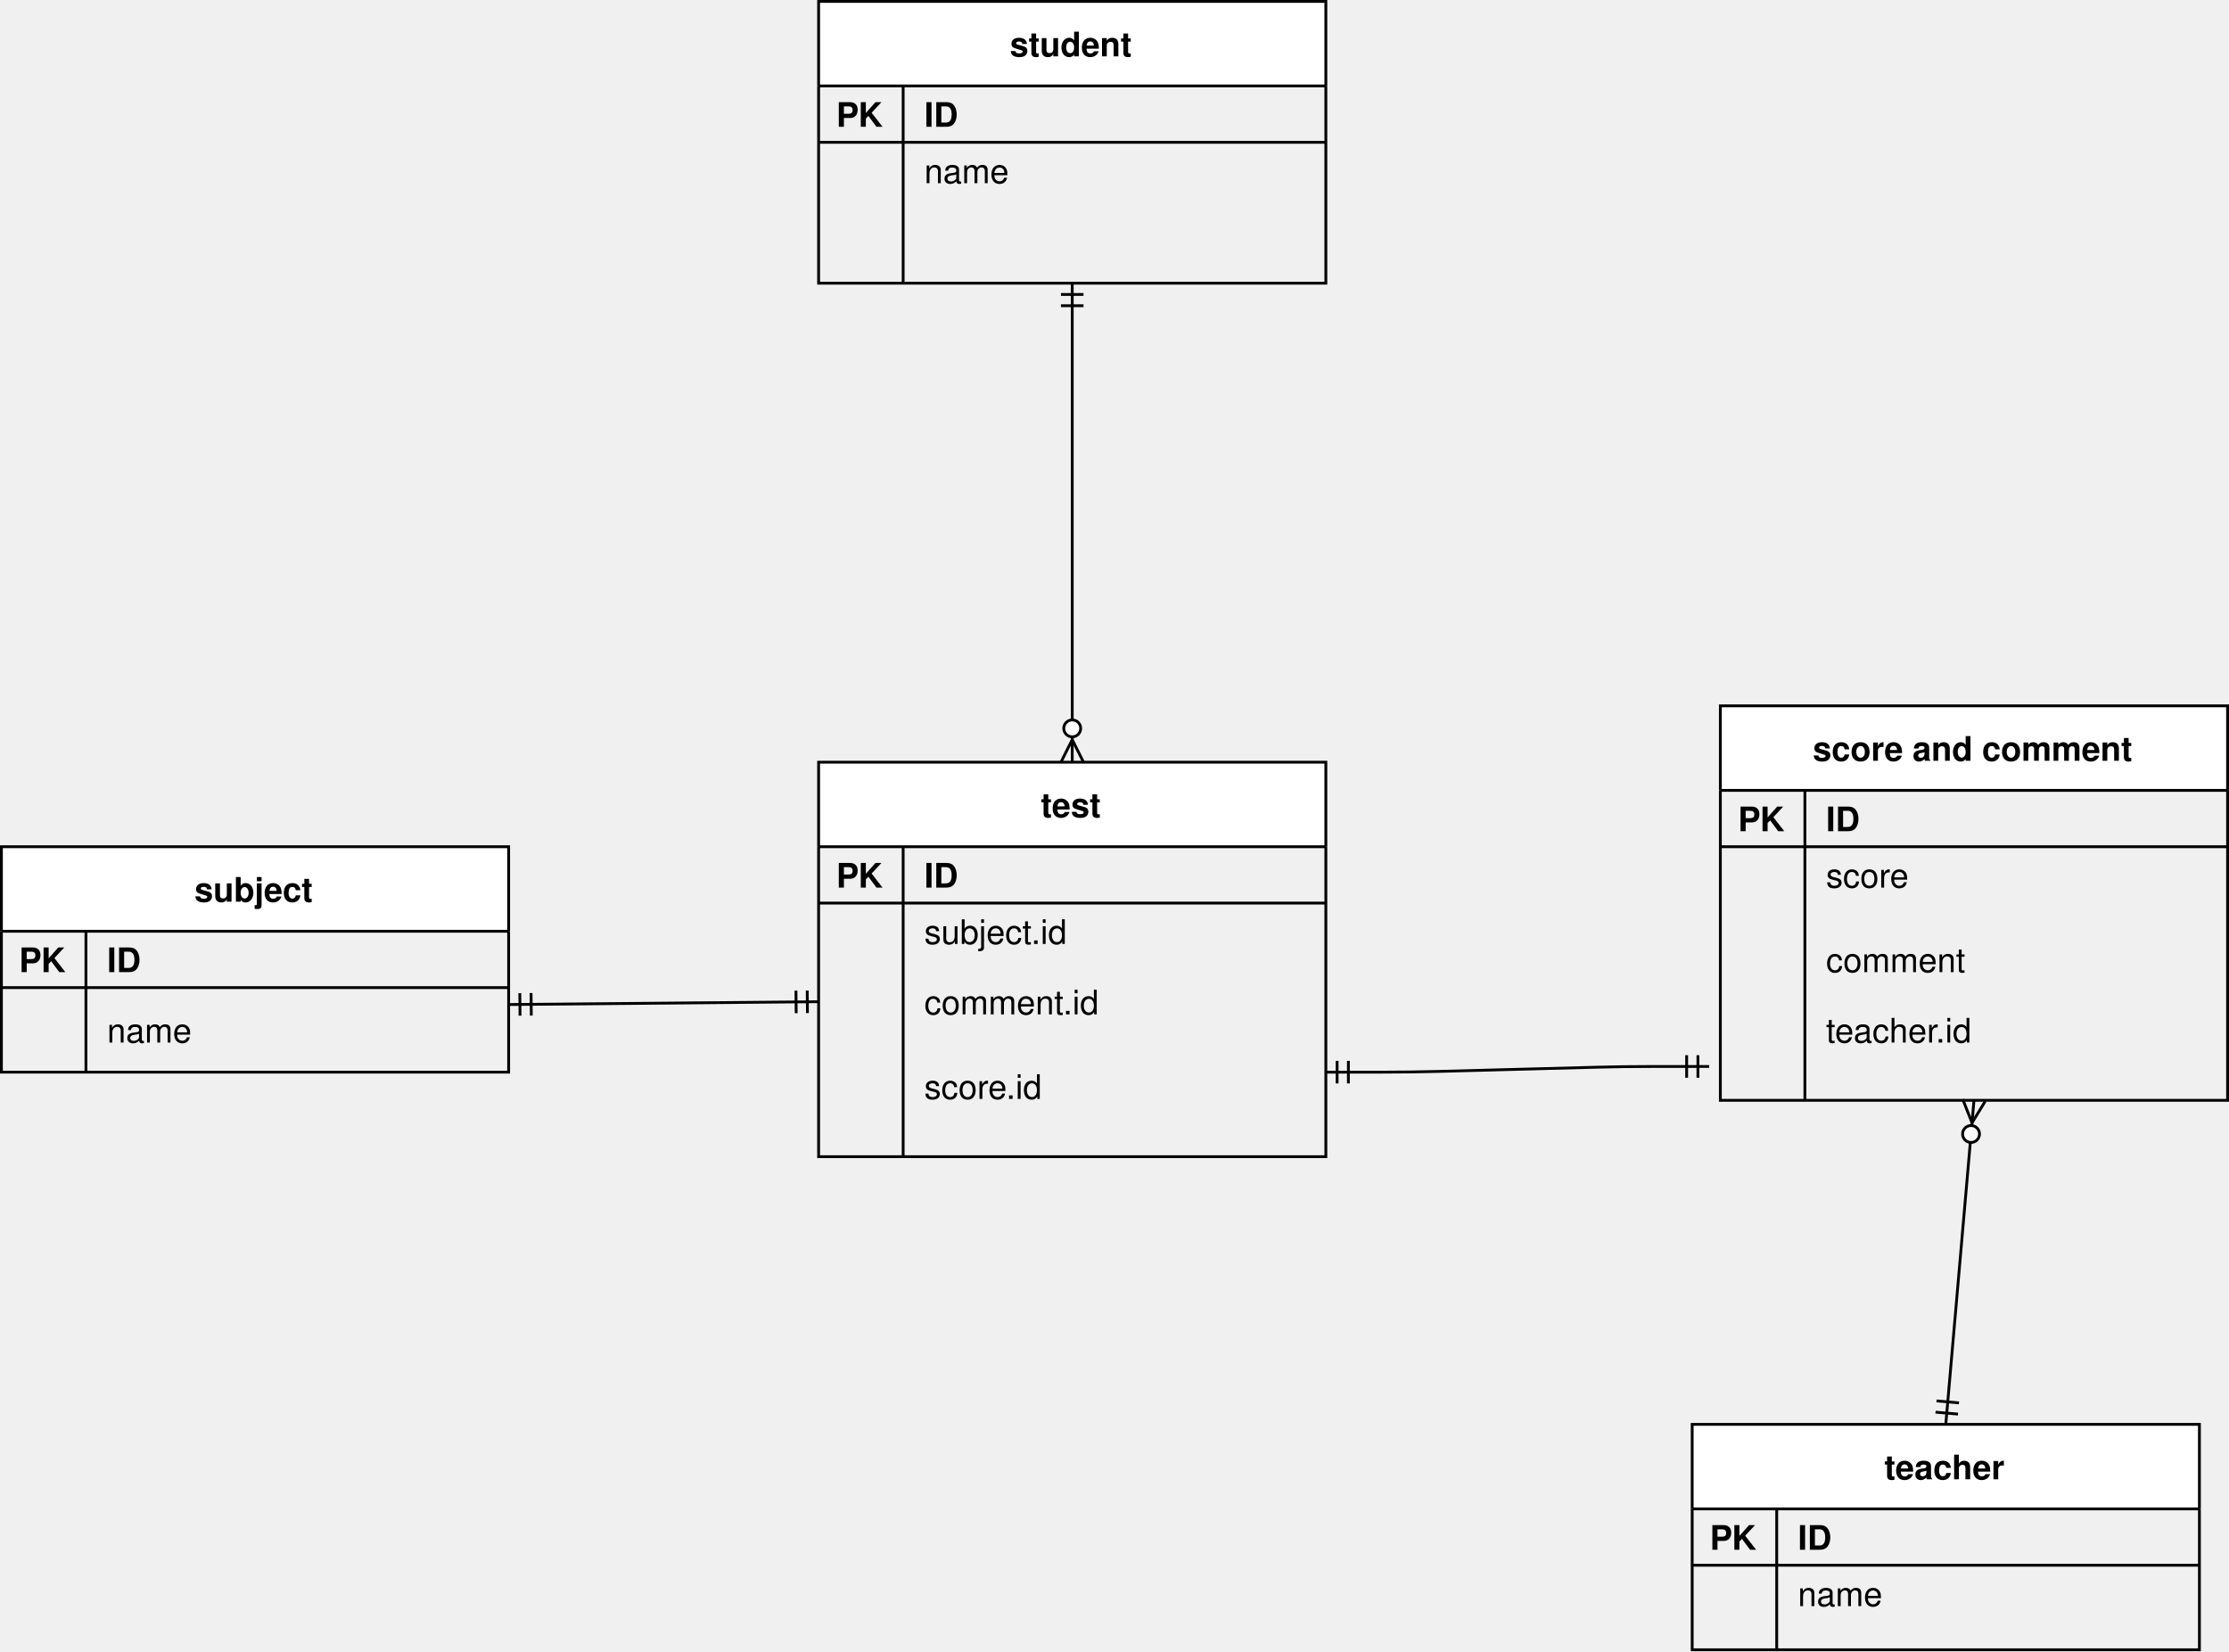
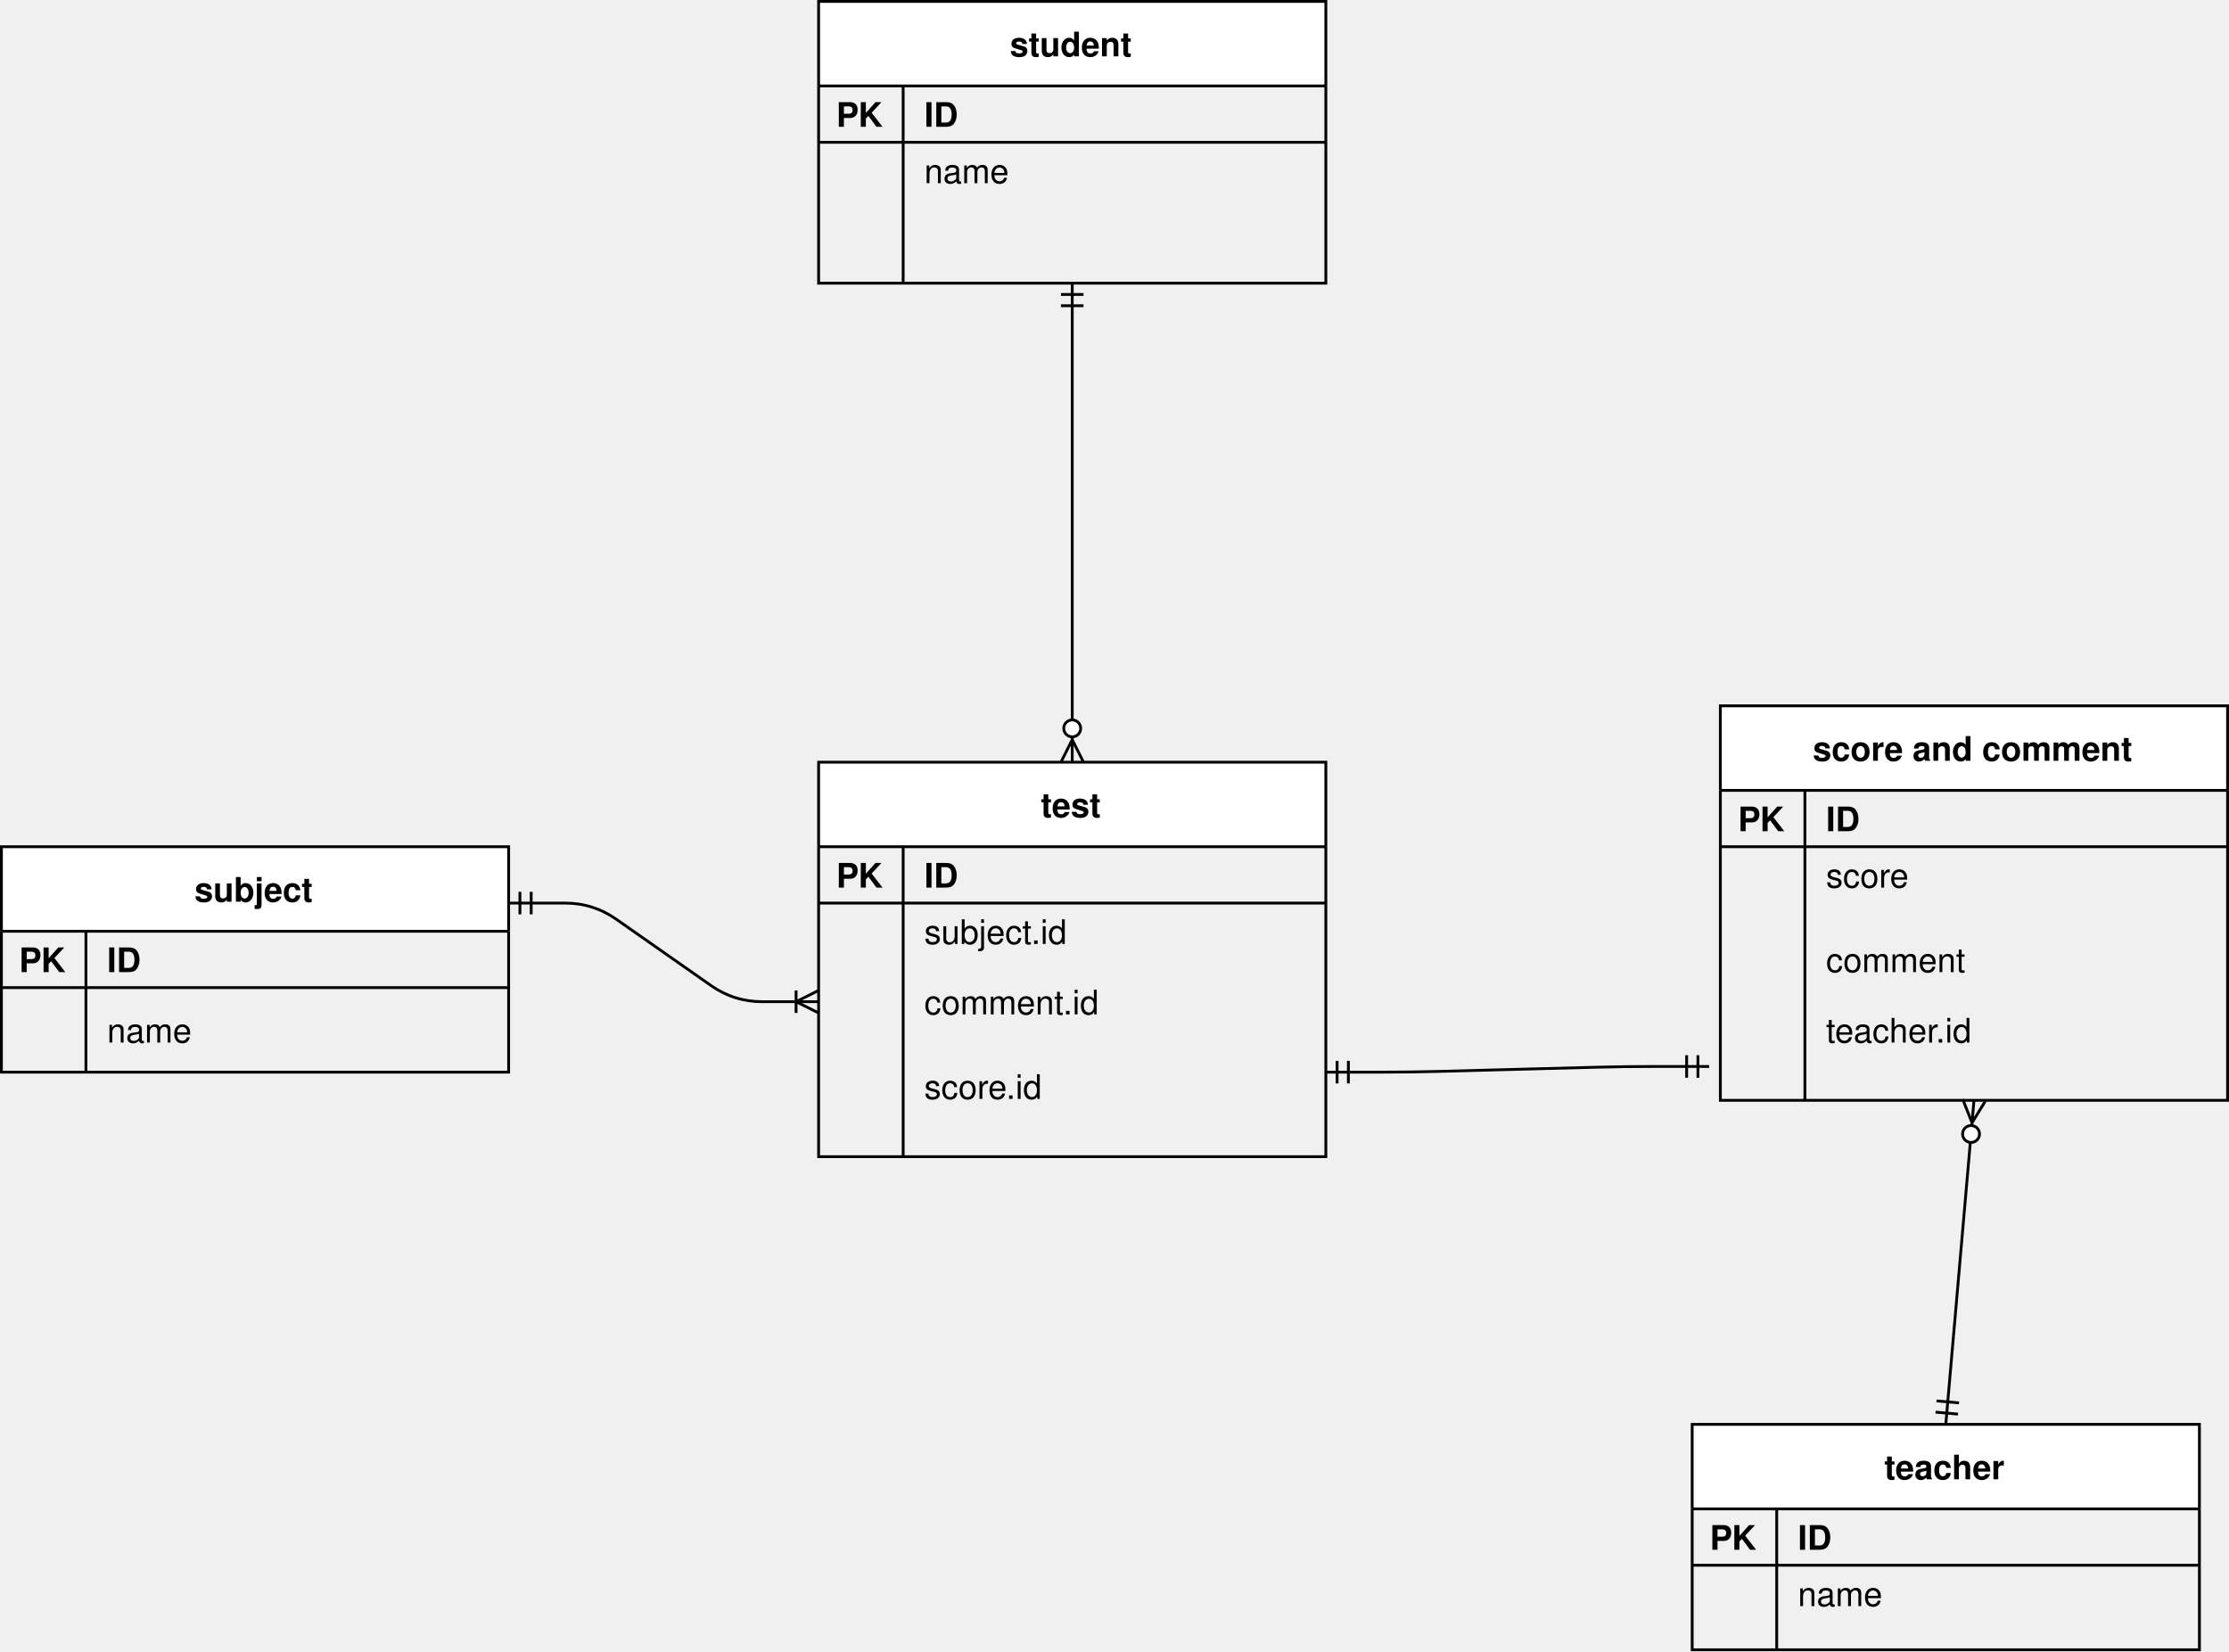
- <svg xmlns="http://www.w3.org/2000/svg" host="65bd71144e" version="1.1" width="791px" height="586px" viewBox="-0.5 -0.5 791 586" content="&lt;mxfile&gt;&lt;diagram id=&quot;VIINrf_LNTF5bqvpX-rS&quot; name=&quot;ページ1&quot;&gt;7Vxtc6I6GP01fLwdSITaj6v1vsztzu10d+bufkwlVe4gcSC2ur/+JpCAEFNRkSA60+mYGAI5z8nJyQNiwfFi/UeMlvOvxMehBWx/bcFHCwDoeuw/r9hkFe7gIauYxYGfVTlFxbfgFxaVtqhdBT5OSg0pISENluXKKYkiPKWlOhTH5KPc7I2E5bMu0QwrFd+mKFRr/w18Os9qh+C+qP8TB7O5PLPjifEtkGwsRpLMkU8+tqrgxILjmBCafVqsxzjk2ElcsuN+13ybX1iMI1rrgAdxze8oXInRJXTl88OzC6QbOWp2rUv+kaJXXjVKKIqpCA60WQWDm6IgwjGrcNJyGKJlEqTNs5p5EPpPaENWVHYkS6O3YI39lyw2vC0L0xPrjBd552+s82/iYvjXKAxmEfs8ZZfKzziKccKu5QklVLQQA8MxxWstPE4OOiMrJgtM4w1rIpkqGbcpE/CjiLozFHXz7YjbohIJps3yrotgsA8iHrrYDJXYaIPCxkQDFL4wuqNolsanDD/H0I/J8juKZ5iKiiUJOHqTd4ZHDnQQhmMSEh7FiES8J0qW4ssQv8ljXwmlZCGDJcaed5qO2x2xP4bE2L5zLZdd7piVnaLM/njzmI5JlNCYcYf3gVkIPzAPY80QZhxWgyiCBmsGDTQSswclZs9/Hxa1VLNQEbWDA2JXAlKdOoQB+hamsjMPfDbX6yM93I30FrTwTMgCOaW2kP3r0TCyUoSytqNkiaZBNHvKjvQq0LtngX5taUnuni0UzkUIUzVaXRMmt0VhAjY4MWaNTx7sB7K/k1RJ0NGQKkEF1ggtcNd1qXmwjeiQal5vOnS4Dt23qkOnmtoO65AG5lZ0SPWdPdYgDdAmNMhRbak1gRabP0M7mZIY8xNEfpqNWCz4GMbA+mJrg3NFu2tPBkroEPDqbq8HjUTuMlys6e21YHgnttfAUV1sf7bXgpFmFhBHNbJXtL3WQm9kSRlchDCZtrX7hKnV7bXjds1/NWZrMzoaUiVPgVWYqm4LU/NomxAisMPb3oToYCGqu7+GjcTsVFfbXSECGpj3CFEzsHYufXpGDdIBfaAGNQK8c8vxNaFB+R3pVkTI6W+SzzkuydcMrGqSj2I0neP4jrXprRzpIDchR0DdJlM+TW/pPOVhGTCsKTnNpPPAZeyajafzMgZ3I50H1F1zj9J5wODGGagb52tK5+mgN7KLvjnYJoSp1XQe6K+BBQbvUgPVwCar1/8YVL02sDrITaiRPNlNjU5So1ZzerC/OT1oMKcH1ZyeeEaj12qkg9zEdhqq2+mbGh2uRu1m9+CpO+0Oy5EG51bkSN0Mp/c6+y1GGsBNiNFA6061+F9Rek+6T5knqvtbuGEToXEvw7UaT+5lFO5Gcs9VXWuPknvucca1GWRV43pNyT0d9Ca20+7NwDYhTHWTe42s825//atr0L+6qn/t90/hdGCb8K6euiSIRwNu3pWjUzavrnxctxXz6l3GGmHcvGYc7oZ59dQ1okfm1TtumWgGWXWZuCbzqoPehHn11IcEuihMxs3rHmFq9c60d+rTBN01rxkdDamSesO/3+ZVB7YJHZKT5TNOpwqcmVSHXfdoThehYByO/C/8rW6sOHlZoMj/J8p97a4vGAjx5odkLy/85IU7VxYf19tfPm5kaR3QH/Kc7HN2FBCl4iBe2D7mGccBAyX103YeIOwrL5mr2Fk2frKKp6JVnmqgUmCtevdP85tDO99QFuMQ0eC9fCm7oinO8czFt+CJ81B21gPbuZPvwJK9ZKMQBxa0UPqCld+Dw6r7zkaudMRijDZbzcT6UGVgjk5NUtZw7XVJ+QvH5Dv5iqLNp7wU/BJMFAxzPudXzuWCvj9L7N3N5eM4mL8usMRB3c3JtjgIKxzMH844lICDSkdOtSMNAY+il2qD5Qsi+rrm7Nmje5XZD3fs0c+WPxnWeOCPzxa5CWCDCujmJSUuiSbFN6NzLFS/2Xc2AOXV6gHCfesVLx2/+JTmeI2fvZx1jlenZj7nD53jblUsqh01OcdrvJSn4SVEsxw4Na1NeenJV5udS8+RNkZmKsv0MmxjvMpvV9yq9ahLr/tKR4OaHmY/vVixeC9w1rx4uTKc/A8=&lt;/diagram&gt;&lt;/mxfile&gt;">
+ <svg xmlns="http://www.w3.org/2000/svg" host="65bd71144e" version="1.1" width="791px" height="586px" viewBox="-0.5 -0.5 791 586" content="&lt;mxfile&gt;&lt;diagram id=&quot;VIINrf_LNTF5bqvpX-rS&quot; name=&quot;ページ1&quot;&gt;7VzRbqM4FP0aHrcCE2jyOEmzM6vtaKt2pN15dIObMCI4AqdN5uvXBhsCDhPTuOAwkaoKX8Dgc6+Pz70QLHe23n1O4Gb1FQcosoAd7Cz3zgLA9Xz6nxn2ucEbTXLDMgmD3OSUhqfwJ+JGm1u3YYDSyoEE44iEm6pxgeMYLUjFBpMEv1UPe8FR9aobuESS4WkBI9n6bxiQVW4dg9vS/gWFy5W4suPz8a2hOJiPJF3BAL8dmNy55c4SjEm+td7NUMSwE7jk5/3ZsLe4sQTFROmECb/nVxht+ehSsg3Y6fkNkr0YNb3XDdsk8JmZpimBCeHOcW1qoHATGMYooQYna0cR3KRhdnhuWYVRcA/3eEtER6I1fQl3KHjMfcOOpW66p52xJuv8hXb+xG+G7YZRuIzp9oLeKrviNEEpvZd7mBJ+hIwFh+cVJQTtDkwcm88IrxFJ9vQQEaki4vbVAHwrve6MuW116HGbGyGPtGXRdekMusH90eSbseSbRqfQYZIQRo803GG8zPxThZ9hGCR48w0mS0S4YYNDht78lUJUAB1G0QxHmHkxxjHrieAN3xmhF3HuMyYEr4Wz+NiLTrNxe1P6R5GY2Tee5dHbndG2U7bpHzs8ITMcpyShscP6QNSFb4i58ZgLi4A97UTuNFfRaUCLzyaSzx7+bue1jLNg6bXWDrFrDqlPHUyxe4ky2lmFAZ3rDUiPlZE+gNb9IGSBmFIHyP511zOygoTyY6fpBi7CeHmfn+nXoPc+BPqd1Rjk3oe5wpFcYSIx1b1lGjF5HRITsMGZPtM+eVAQiv7UWamMPUNYyZVgjeEamc5L+sHuhYdk8XrlofY8dNspD50rak3hIXWYO+EhWXcOhYPUge6DgxxZllpz16LzZ2ynC5wgdoE4yKoR6zUb1gxYn+xG5/xG2bUvHMV5CPiq6fVIi+cuQ8V2ml6X4Wxkeg0cWcVeaHpdhp8ZC4gjC9mhptdtoO9lSRldBDF1KmvfQUydpteOZ5r+ep+sLWLPEFbyJVi5qDKbmPSj3QcRgSPa9kpErYlINb92tfjsXFVrCBEBdZhPEJEeWI0rn+rioBZAt+QgLcA71xqfDg4qnkh3QkLOQIp8jrYinx5Y5SIfQXCxQskNPWYYdNQC8j7oCMhpMmHT9FrOk16WAWNFytFTzgOXkTV3W84rwtXMch6Qs+ZLLecBsxJnICfOgy3ntYC+lyz6qmB1EFOn5TwwEAELzHpKDWQBm26ff1CohiNgW0DeBxuJi13Z6Cw26rSm5w6kplfEnhnptCvX9Pg7GsNhoxaQ95FOu3I6fWWj9mzUbXXPPTfTNoWO1HHuhI7kZDh71jkgMlIHvA8yGjWq00b8f6PynlCfok6k+lu4sQ7XeJehWrst7hXxamZxz5NV66UW9zxtwlUPsrJwHWxxrwX0faTT3lXA6iAm1eKelnXeG4h+9czSr56sXwf0U7gWYPehXX15SeCvBly1K0OnKl498bpuJ+LVv4w1olvxWgSsmeLVl9eISxWvvrZlQg+y8jIxWPHaAvo+xKsvvyRgIjF1K17bE1OnT6b9c98mMES8FrFnCCvJD/wHJF5bgN0HD40VBFLGwLlIdeh9T1dkHfGIQ3HwiX3VjTbnjz9Rgr/hrzDeC2lb7lvDOPgncwPaheQ/BvKNx1vfRWd0+24nQps19qIR03EdnMSa3w/3ladlLXFeo35N8TZZ8OEVn20ggj6tgydBKKh8kO6XU6R4FnT0g2QJiiAJX1HlRo45j1/jgXHtQVhMau943tb8n4+Jn1WGgNTRqNaRU+8ox0HqKIulYuCK4SUrDvFb/EFM7/bpkF8F33WPpEMflqqOFd6tYgEv9BYdZ0j2j1ng4nhe7pmqckI575sJQUzuP+wbm2F3ML9vJq57Yo5nrQeUhBSOLG/+5cSvzHHxwrsxc7w+NYs533aOe3WyqHekc44rfP9E8xLSsBw4p0Ll6NJTrDZHlx6lJaRQrtXwsg0LL7/2MwGvXmNRDa/bWkejekcaw2ui8AaWXs6i60mbGKwSlnciBo+GxGmqyum/v9ApvgFZrFvvDB231pG0sL07dGiz/Hpvfnj5CWR3/j8=&lt;/diagram&gt;&lt;/mxfile&gt;">
  <defs>
    <clipPath id="mx-clip-290-30-30-20-0">
      <rect x="290" y="30" width="30" height="20" />
    </clipPath>
    <clipPath id="mx-clip-326-30-144-20-0">
      <rect x="326" y="30" width="144" height="20" />
    </clipPath>
    <clipPath id="mx-clip-326-50-144-20-0">
      <rect x="326" y="50" width="144" height="20" />
    </clipPath>
    <clipPath id="mx-clip-610-280-30-20-0">
      <rect x="610" y="280" width="30" height="20" />
    </clipPath>
    <clipPath id="mx-clip-646-280-144-20-0">
      <rect x="646" y="280" width="144" height="20" />
    </clipPath>
    <clipPath id="mx-clip-646-300-144-20-0">
      <rect x="646" y="300" width="144" height="20" />
    </clipPath>
    <clipPath id="mx-clip-646-350-144-30-0">
      <rect x="646" y="350" width="144" height="30" />
    </clipPath>
    <clipPath id="mx-clip-290-300-30-20-0">
      <rect x="290" y="300" width="30" height="20" />
    </clipPath>
    <clipPath id="mx-clip-326-300-144-20-0">
      <rect x="326" y="300" width="144" height="20" />
    </clipPath>
    <clipPath id="mx-clip-326-320-144-20-0">
      <rect x="326" y="320" width="144" height="20" />
    </clipPath>
    <clipPath id="mx-clip-326-340-144-30-0">
      <rect x="326" y="340" width="144" height="30" />
    </clipPath>
    <clipPath id="mx-clip-326-370-144-30-0">
      <rect x="326" y="370" width="144" height="30" />
    </clipPath>
    <clipPath id="mx-clip-0-330-30-20-0">
      <rect x="0" y="330" width="30" height="20" />
    </clipPath>
    <clipPath id="mx-clip-36-330-144-20-0">
      <rect x="36" y="330" width="144" height="20" />
    </clipPath>
    <clipPath id="mx-clip-36-350-144-30-0">
      <rect x="36" y="350" width="144" height="30" />
    </clipPath>
    <clipPath id="mx-clip-600-535-30-20-0">
      <rect x="600" y="535" width="30" height="20" />
    </clipPath>
    <clipPath id="mx-clip-636-535-144-20-0">
      <rect x="636" y="535" width="144" height="20" />
    </clipPath>
    <clipPath id="mx-clip-636-555-144-20-0">
      <rect x="636" y="555" width="144" height="20" />
    </clipPath>
    <clipPath id="mx-clip-646-325-144-30-0">
      <rect x="646" y="325" width="144" height="30" />
    </clipPath>
  </defs>
  <g>
    <path d="M 290 30 L 290 0 L 470 0 L 470 30" fill="#ffffff" stroke="#000000" stroke-miterlimit="10" pointer-events="all" />
    <path d="M 290 30 L 290 100 L 470 100 L 470 30" fill="none" stroke="#000000" stroke-miterlimit="10" pointer-events="none" />
    <path d="M 290 30 L 470 30" fill="none" stroke="#000000" stroke-miterlimit="10" pointer-events="none" />
    <path d="M 320 30 L 320 100" fill="none" stroke="#000000" stroke-miterlimit="10" pointer-events="none" />
    <g fill="#000000" font-family="Helvetica" font-weight="bold" pointer-events="none" text-anchor="middle" font-size="12px">
      <text x="379.5" y="19.5">
                student
            </text>
    </g>
    <path d="M 290 30 M 470 30 M 470 50 L 290 50" fill="none" stroke="#000000" stroke-miterlimit="10" pointer-events="none" />
    <path d="M 290 30 M 320 30 M 320 50 M 290 50" fill="none" stroke="#000000" stroke-miterlimit="10" pointer-events="none" />
    <g fill="#000000" font-family="Helvetica" font-weight="bold" pointer-events="none" clip-path="url(#mx-clip-290-30-30-20-0)" text-anchor="middle" font-size="12px">
      <text x="304.5" y="44.5">
                PK
            </text>
    </g>
    <path d="M 320 30 M 470 30 M 470 50 M 320 50" fill="none" stroke="#000000" stroke-miterlimit="10" pointer-events="none" />
    <g fill="#000000" font-family="Helvetica" font-weight="bold" text-decoration="underline" pointer-events="none" clip-path="url(#mx-clip-326-30-144-20-0)" font-size="12px">
      <text x="327.5" y="44.5">
                ID
            </text>
    </g>
    <path d="M 290 50 M 470 50 M 470 70 M 290 70" fill="none" stroke="#000000" stroke-miterlimit="10" pointer-events="none" />
    <path d="M 290 50 M 320 50 M 320 70 M 290 70" fill="none" stroke="#000000" stroke-miterlimit="10" pointer-events="none" />
    <path d="M 320 50 M 470 50 M 470 70 M 320 70" fill="none" stroke="#000000" stroke-miterlimit="10" pointer-events="none" />
    <g fill="#000000" font-family="Helvetica" pointer-events="none" clip-path="url(#mx-clip-326-50-144-20-0)" font-size="12px">
      <text x="327.5" y="64.5">
                name
            </text>
    </g>
    <path d="M 290 70 M 470 70 M 470 90 M 290 90" fill="none" stroke="#000000" stroke-miterlimit="10" pointer-events="none" />
    <path d="M 290 70 M 320 70 M 320 90 M 290 90" fill="none" stroke="#000000" stroke-miterlimit="10" pointer-events="none" />
    <path d="M 320 70 M 470 70 M 470 90 M 320 90" fill="none" stroke="#000000" stroke-miterlimit="10" pointer-events="none" />
    <path d="M 610 280 L 610 250 L 790 250 L 790 280" fill="#ffffff" stroke="#000000" stroke-miterlimit="10" pointer-events="none" />
    <path d="M 610 280 L 610 390 L 790 390 L 790 280" fill="none" stroke="#000000" stroke-miterlimit="10" pointer-events="none" />
    <path d="M 610 280 L 790 280" fill="none" stroke="#000000" stroke-miterlimit="10" pointer-events="none" />
    <path d="M 640 280 L 640 390" fill="none" stroke="#000000" stroke-miterlimit="10" pointer-events="none" />
    <g fill="#000000" font-family="Helvetica" font-weight="bold" pointer-events="none" text-anchor="middle" font-size="12px">
      <text x="699.5" y="269.5">
                score and comment
            </text>
    </g>
    <path d="M 610 280 M 790 280 M 790 300 L 610 300" fill="none" stroke="#000000" stroke-miterlimit="10" pointer-events="none" />
    <path d="M 610 280 M 640 280 M 640 300 M 610 300" fill="none" stroke="#000000" stroke-miterlimit="10" pointer-events="none" />
    <g fill="#000000" font-family="Helvetica" font-weight="bold" pointer-events="none" clip-path="url(#mx-clip-610-280-30-20-0)" text-anchor="middle" font-size="12px">
      <text x="624.5" y="294.5">
                PK
            </text>
    </g>
    <path d="M 640 280 M 790 280 M 790 300 M 640 300" fill="none" stroke="#000000" stroke-miterlimit="10" pointer-events="none" />
    <g fill="#000000" font-family="Helvetica" font-weight="bold" text-decoration="underline" pointer-events="none" clip-path="url(#mx-clip-646-280-144-20-0)" font-size="12px">
      <text x="647.5" y="294.5">
                ID
            </text>
    </g>
    <path d="M 610 300 M 790 300 M 790 320 M 610 320" fill="none" stroke="#000000" stroke-miterlimit="10" pointer-events="none" />
    <path d="M 610 300 M 640 300 M 640 320 M 610 320" fill="none" stroke="#000000" stroke-miterlimit="10" pointer-events="none" />
    <path d="M 640 300 M 790 300 M 790 320 M 640 320" fill="none" stroke="#000000" stroke-miterlimit="10" pointer-events="none" />
    <g fill="#000000" font-family="Helvetica" pointer-events="none" clip-path="url(#mx-clip-646-300-144-20-0)" font-size="12px">
      <text x="647.5" y="314.5">
                score
            </text>
    </g>
    <path d="M 610 320 M 790 320 M 790 350 M 610 350" fill="none" stroke="#000000" stroke-miterlimit="10" pointer-events="none" />
    <path d="M 610 320 M 640 320 M 640 350 M 610 350" fill="none" stroke="#000000" stroke-miterlimit="10" pointer-events="none" />
    <path d="M 640 320 M 790 320 M 790 350 M 640 350" fill="none" stroke="#000000" stroke-miterlimit="10" pointer-events="none" />
    <path d="M 610 350 M 790 350 M 790 380 M 610 380" fill="none" stroke="#000000" stroke-miterlimit="10" pointer-events="none" />
    <path d="M 610 350 M 640 350 M 640 380 M 610 380" fill="none" stroke="#000000" stroke-miterlimit="10" pointer-events="none" />
    <path d="M 640 350 M 790 350 M 790 380 M 640 380" fill="none" stroke="#000000" stroke-miterlimit="10" pointer-events="none" />
    <g fill="#000000" font-family="Helvetica" pointer-events="none" clip-path="url(#mx-clip-646-350-144-30-0)" font-size="12px">
      <text x="647.5" y="369.5">
                teacher.id
            </text>
    </g>
    <path d="M 290 300 L 290 270 L 470 270 L 470 300" fill="#ffffff" stroke="#000000" stroke-miterlimit="10" pointer-events="none" />
    <path d="M 290 300 L 290 410 L 470 410 L 470 300" fill="none" stroke="#000000" stroke-miterlimit="10" pointer-events="none" />
    <path d="M 290 300 L 470 300" fill="none" stroke="#000000" stroke-miterlimit="10" pointer-events="none" />
    <path d="M 320 300 L 320 410" fill="none" stroke="#000000" stroke-miterlimit="10" pointer-events="none" />
    <g fill="#000000" font-family="Helvetica" font-weight="bold" pointer-events="none" text-anchor="middle" font-size="12px">
      <text x="379.5" y="289.5">
                test
            </text>
    </g>
    <path d="M 290 300 M 470 300 M 470 320 L 290 320" fill="none" stroke="#000000" stroke-miterlimit="10" pointer-events="none" />
    <path d="M 290 300 M 320 300 M 320 320 M 290 320" fill="none" stroke="#000000" stroke-miterlimit="10" pointer-events="none" />
    <g fill="#000000" font-family="Helvetica" font-weight="bold" pointer-events="none" clip-path="url(#mx-clip-290-300-30-20-0)" text-anchor="middle" font-size="12px">
      <text x="304.5" y="314.5">
                PK
            </text>
    </g>
    <path d="M 320 300 M 470 300 M 470 320 M 320 320" fill="none" stroke="#000000" stroke-miterlimit="10" pointer-events="none" />
    <g fill="#000000" font-family="Helvetica" font-weight="bold" text-decoration="underline" pointer-events="none" clip-path="url(#mx-clip-326-300-144-20-0)" font-size="12px">
      <text x="327.5" y="314.5">
                ID
            </text>
    </g>
    <path d="M 290 320 M 470 320 M 470 340 M 290 340" fill="none" stroke="#000000" stroke-miterlimit="10" pointer-events="none" />
    <path d="M 290 320 M 320 320 M 320 340 M 290 340" fill="none" stroke="#000000" stroke-miterlimit="10" pointer-events="none" />
    <path d="M 320 320 M 470 320 M 470 340 M 320 340" fill="none" stroke="#000000" stroke-miterlimit="10" pointer-events="none" />
    <g fill="#000000" font-family="Helvetica" pointer-events="none" clip-path="url(#mx-clip-326-320-144-20-0)" font-size="12px">
      <text x="327.5" y="334.5">
                subject.id
            </text>
    </g>
    <path d="M 290 340 M 470 340 M 470 370 M 290 370" fill="none" stroke="#000000" stroke-miterlimit="10" pointer-events="none" />
    <path d="M 290 340 M 320 340 M 320 370 M 290 370" fill="none" stroke="#000000" stroke-miterlimit="10" pointer-events="none" />
    <path d="M 320 340 M 470 340 M 470 370 M 320 370" fill="none" stroke="#000000" stroke-miterlimit="10" pointer-events="none" />
    <g fill="#000000" font-family="Helvetica" pointer-events="none" clip-path="url(#mx-clip-326-340-144-30-0)" font-size="12px">
      <text x="327.5" y="359.5">
                comment.id
            </text>
    </g>
    <path d="M 290 370 M 470 370 M 470 400 M 290 400" fill="none" stroke="#000000" stroke-miterlimit="10" pointer-events="none" />
    <path d="M 290 370 M 320 370 M 320 400 M 290 400" fill="none" stroke="#000000" stroke-miterlimit="10" pointer-events="none" />
    <path d="M 320 370 M 470 370 M 470 400 M 320 400" fill="none" stroke="#000000" stroke-miterlimit="10" pointer-events="none" />
    <g fill="#000000" font-family="Helvetica" pointer-events="none" clip-path="url(#mx-clip-326-370-144-30-0)" font-size="12px">
      <text x="327.5" y="389.5">
                score.id
            </text>
    </g>
    <path d="M 0 330 L 0 300 L 180 300 L 180 330" fill="#ffffff" stroke="#000000" stroke-miterlimit="10" pointer-events="none" />
    <path d="M 0 330 L 0 380 L 180 380 L 180 330" fill="none" stroke="#000000" stroke-miterlimit="10" pointer-events="none" />
    <path d="M 0 330 L 180 330" fill="none" stroke="#000000" stroke-miterlimit="10" pointer-events="none" />
    <path d="M 30 330 L 30 380" fill="none" stroke="#000000" stroke-miterlimit="10" pointer-events="none" />
    <g fill="#000000" font-family="Helvetica" font-weight="bold" pointer-events="none" text-anchor="middle" font-size="12px">
      <text x="89.5" y="319.5">
                subject
            </text>
    </g>
    <path d="M 0 330 M 180 330 M 180 350 L 0 350" fill="none" stroke="#000000" stroke-miterlimit="10" pointer-events="none" />
    <path d="M 0 330 M 30 330 M 30 350 M 0 350" fill="none" stroke="#000000" stroke-miterlimit="10" pointer-events="none" />
    <g fill="#000000" font-family="Helvetica" font-weight="bold" pointer-events="none" clip-path="url(#mx-clip-0-330-30-20-0)" text-anchor="middle" font-size="12px">
      <text x="14.5" y="344.5">
                PK
            </text>
    </g>
    <path d="M 30 330 M 180 330 M 180 350 M 30 350" fill="none" stroke="#000000" stroke-miterlimit="10" pointer-events="none" />
    <g fill="#000000" font-family="Helvetica" font-weight="bold" text-decoration="underline" pointer-events="none" clip-path="url(#mx-clip-36-330-144-20-0)" font-size="12px">
      <text x="37.5" y="344.5">
                ID
            </text>
    </g>
    <path d="M 0 350 M 180 350 M 180 380 M 0 380" fill="none" stroke="#000000" stroke-miterlimit="10" pointer-events="none" />
    <path d="M 0 350 M 30 350 M 30 380 M 0 380" fill="none" stroke="#000000" stroke-miterlimit="10" pointer-events="none" />
    <path d="M 30 350 M 180 350 M 180 380 M 30 380" fill="none" stroke="#000000" stroke-miterlimit="10" pointer-events="none" />
    <g fill="#000000" font-family="Helvetica" pointer-events="none" clip-path="url(#mx-clip-36-350-144-30-0)" font-size="12px">
      <text x="37.5" y="369.5">
                name
            </text>
    </g>
    <path d="M 600 535 L 600 505 L 780 505 L 780 535" fill="#ffffff" stroke="#000000" stroke-miterlimit="10" pointer-events="none" />
    <path d="M 600 535 L 600 585 L 780 585 L 780 535" fill="none" stroke="#000000" stroke-miterlimit="10" pointer-events="none" />
    <path d="M 600 535 L 780 535" fill="none" stroke="#000000" stroke-miterlimit="10" pointer-events="none" />
    <path d="M 630 535 L 630 585" fill="none" stroke="#000000" stroke-miterlimit="10" pointer-events="none" />
    <g fill="#000000" font-family="Helvetica" font-weight="bold" pointer-events="none" text-anchor="middle" font-size="12px">
      <text x="689.5" y="524.5">
                teacher
            </text>
    </g>
    <path d="M 600 535 M 780 535 M 780 555 L 600 555" fill="none" stroke="#000000" stroke-miterlimit="10" pointer-events="none" />
    <path d="M 600 535 M 630 535 M 630 555 M 600 555" fill="none" stroke="#000000" stroke-miterlimit="10" pointer-events="none" />
    <g fill="#000000" font-family="Helvetica" font-weight="bold" pointer-events="none" clip-path="url(#mx-clip-600-535-30-20-0)" text-anchor="middle" font-size="12px">
      <text x="614.5" y="549.5">
                PK
            </text>
    </g>
    <path d="M 630 535 M 780 535 M 780 555 M 630 555" fill="none" stroke="#000000" stroke-miterlimit="10" pointer-events="none" />
    <g fill="#000000" font-family="Helvetica" font-weight="bold" text-decoration="underline" pointer-events="none" clip-path="url(#mx-clip-636-535-144-20-0)" font-size="12px">
      <text x="637.5" y="549.5">
                ID
            </text>
    </g>
    <path d="M 600 555 M 780 555 M 780 575 M 600 575" fill="none" stroke="#000000" stroke-miterlimit="10" pointer-events="none" />
    <path d="M 600 555 M 630 555 M 630 575 M 600 575" fill="none" stroke="#000000" stroke-miterlimit="10" pointer-events="none" />
    <path d="M 630 555 M 780 555 M 780 575 M 630 575" fill="none" stroke="#000000" stroke-miterlimit="10" pointer-events="none" />
    <g fill="#000000" font-family="Helvetica" pointer-events="none" clip-path="url(#mx-clip-636-555-144-20-0)" font-size="12px">
      <text x="637.5" y="569.5">
                name
            </text>
    </g>
-     <path d="M 180 356 L 290 355" fill="none" stroke="#000000" stroke-miterlimit="10" pointer-events="none" />
-     <path d="M 183.96 351.96 L 184.04 359.96 M 187.96 351.93 L 188.04 359.93" fill="none" stroke="#000000" stroke-miterlimit="10" pointer-events="none" />
-     <path d="M 286.04 359.04 L 285.96 351.04 M 282.04 359.07 L 281.96 351.07" fill="none" stroke="#000000" stroke-miterlimit="10" pointer-events="none" />
    <path d="M 380 100 L 380 270" fill="none" stroke="#000000" stroke-miterlimit="10" pointer-events="none" />
    <path d="M 384 104 L 376 104 M 384 108 L 376 108" fill="none" stroke="#000000" stroke-miterlimit="10" pointer-events="none" />
    <ellipse cx="380" cy="258" rx="3" ry="3" fill="#ffffff" stroke="#000000" pointer-events="none" />
    <path d="M 384 270 L 380 262 L 376 270" fill="none" stroke="#000000" stroke-miterlimit="10" pointer-events="none" />
    <path d="M 640 325 M 790 325 M 790 355 M 640 355" fill="none" stroke="#000000" stroke-miterlimit="10" pointer-events="none" />
    <g fill="#000000" font-family="Helvetica" pointer-events="none" clip-path="url(#mx-clip-646-325-144-30-0)" font-size="12px">
      <text x="647.5" y="344.5">
                comment
            </text>
    </g>
    <path d="M 470 380 L 490 380 Q 500 380 510 379.74 L 566.04 378.25 Q 576.04 377.99 586.04 377.99 L 606.04 377.99" fill="none" stroke="#000000" stroke-miterlimit="10" pointer-events="none" />
    <path d="M 474 376 L 474 384 M 478 376 L 478 384" fill="none" stroke="#000000" stroke-miterlimit="10" pointer-events="none" />
    <path d="M 602.04 381.99 L 602.04 373.99 M 598.04 381.99 L 598.04 373.99" fill="none" stroke="#000000" stroke-miterlimit="10" pointer-events="none" />
    <path d="M 690 505 L 700 390" fill="none" stroke="#000000" stroke-miterlimit="10" pointer-events="none" />
    <path d="M 686.36 500.67 L 694.33 501.36 M 686.71 496.68 L 694.68 497.38" fill="none" stroke="#000000" stroke-miterlimit="10" pointer-events="none" />
    <ellipse cx="698.96" cy="401.95" rx="3" ry="3" fill="#ffffff" stroke="#000000" pointer-events="none" />
    <path d="M 696.02 389.65 L 699.31 397.97 L 703.98 390.35" fill="none" stroke="#000000" stroke-miterlimit="10" pointer-events="none" />
+     <path d="M 180 320 L 200 320 Q 210 320 218.19 325.73 L 251.81 349.27 Q 260 355 270 355 L 290 355" fill="none" stroke="#000000" stroke-miterlimit="10" pointer-events="none" />
+     <path d="M 184 316 L 184 324 M 188 316 L 188 324" fill="none" stroke="#000000" stroke-miterlimit="10" pointer-events="none" />
+     <path d="M 282 359 L 282 351 M 290 351 L 282 355 L 290 359" fill="none" stroke="#000000" stroke-miterlimit="10" pointer-events="none" />
  </g>
</svg>
